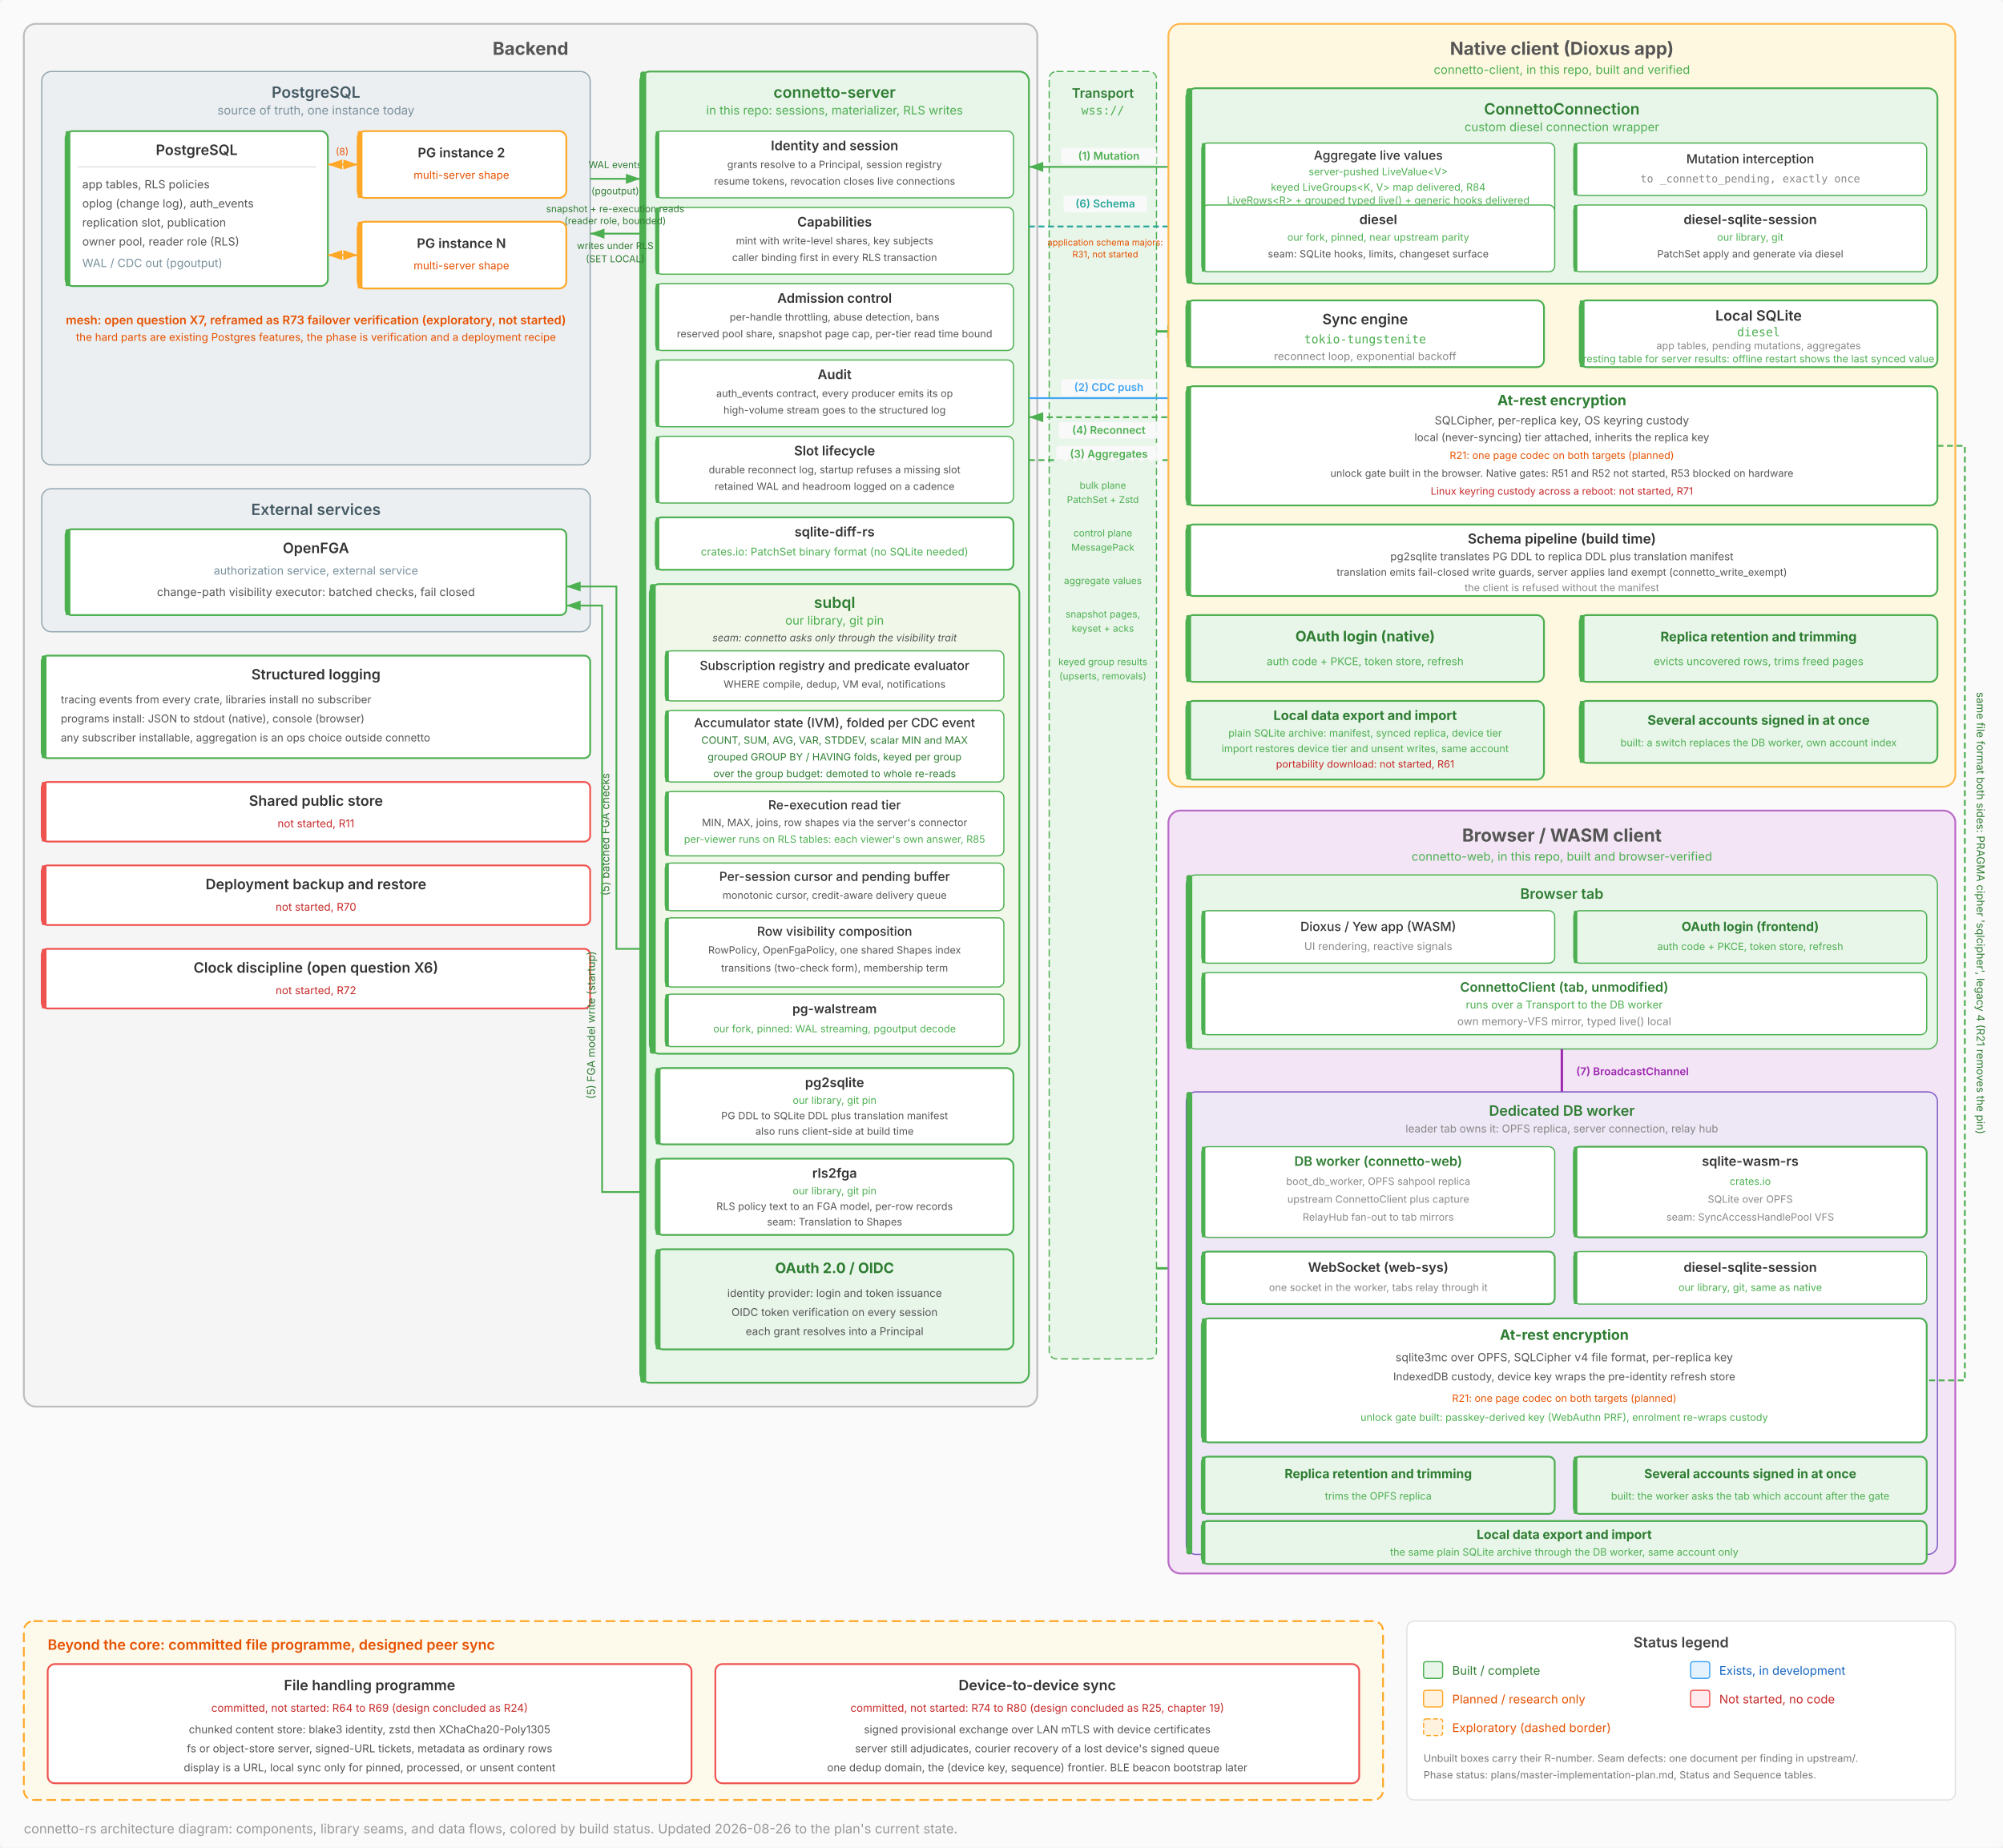
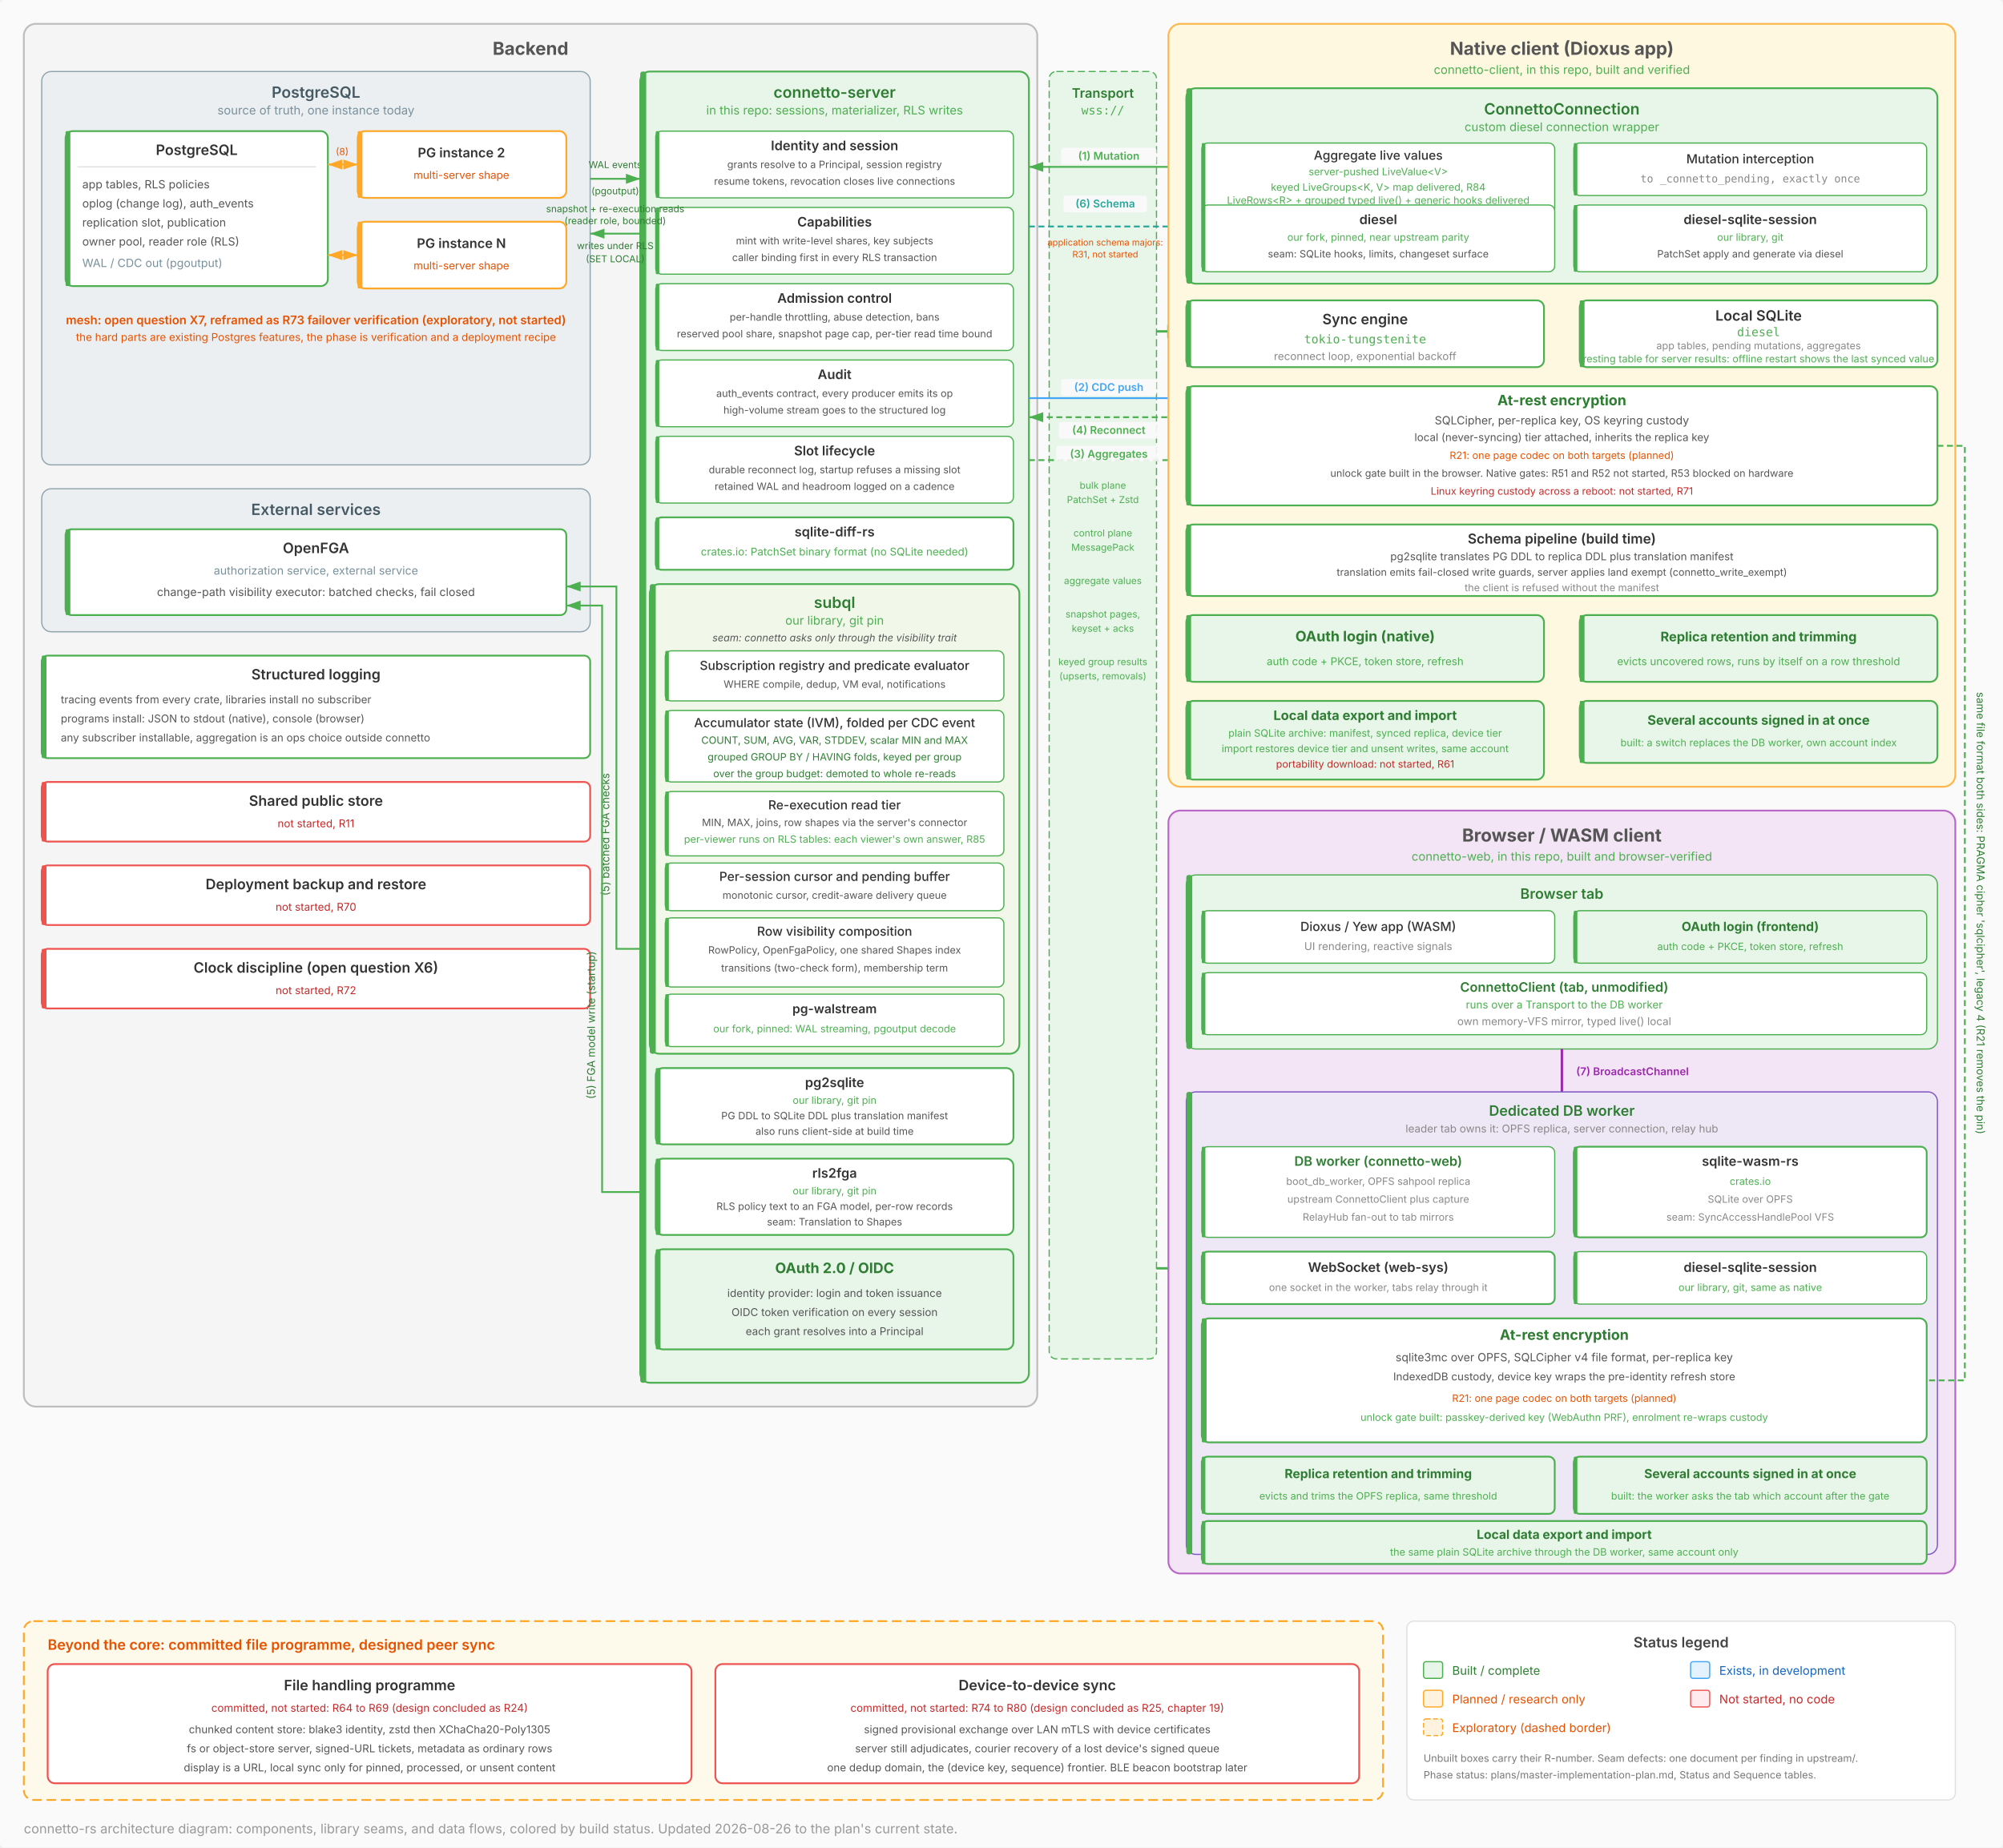
<svg xmlns="http://www.w3.org/2000/svg" viewBox="0 0 1680 1550" width="1680" height="1550" font-family="system-ui, -apple-system, 'Segoe UI', sans-serif" role="img" aria-labelledby="diagram-title diagram-desc" focusable="false">
  <defs>
    <marker id="arrow-green" viewBox="0 0 10 7" refX="10" refY="3.5" markerWidth="8" markerHeight="6" orient="auto-start-reverse">
      <polygon points="0 0, 10 3.5, 0 7" fill="#4CAF50" />
    </marker>
    <marker id="arrow-blue" viewBox="0 0 10 7" refX="10" refY="3.5" markerWidth="8" markerHeight="6" orient="auto-start-reverse">
      <polygon points="0 0, 10 3.5, 0 7" fill="#42A5F5" />
    </marker>
    <marker id="arrow-teal" viewBox="0 0 10 7" refX="10" refY="3.5" markerWidth="8" markerHeight="6" orient="auto-start-reverse">
      <polygon points="0 0, 10 3.5, 0 7" fill="#26A69A" />
    </marker>
    <marker id="arrow-orange" viewBox="0 0 10 7" refX="10" refY="3.5" markerWidth="8" markerHeight="6" orient="auto-start-reverse">
      <polygon points="0 0, 10 3.5, 0 7" fill="#FFA726" />
    </marker>
  </defs>
  <rect width="1680" height="1550" fill="#FAFAFA" rx="4" />
  <g id="backend-zone">
    <rect x="20" y="20" width="850" height="1160" rx="10" fill="#F5F5F5" stroke="#BDBDBD" stroke-width="1.5" />
    <text x="445" y="46" text-anchor="middle" font-size="15" font-weight="700" fill="#555">Backend</text>
    <rect x="35" y="60" width="460" height="330" rx="8" fill="#ECEFF1" stroke="#90A4AE" stroke-width="1" />
    <text x="265" y="82" text-anchor="middle" font-size="13" font-weight="600" fill="#455A64">PostgreSQL</text>
    <text x="265" y="96" text-anchor="middle" font-size="10" fill="#78909C">source of truth, one instance today</text>
    <g transform="translate(55, 110)">
      <rect width="220" height="130" rx="6" fill="#fff" stroke="#4CAF50" stroke-width="1.5" />
      <rect width="4" height="130" rx="1" fill="#4CAF50" />
      <text x="110" y="20" text-anchor="middle" font-size="12" font-weight="600" fill="#333">PostgreSQL</text>
      <line x1="10" y1="30" x2="210" y2="30" stroke="#E0E0E0" />
      <text x="14" y="48" font-size="9.5" fill="#555">app tables, RLS policies</text>
      <text x="14" y="64" font-size="9.5" fill="#555">oplog (change log), auth_events</text>
      <text x="14" y="80" font-size="9.5" fill="#555">replication slot, publication</text>
      <text x="14" y="96" font-size="9.5" fill="#555">owner pool, reader role (RLS)</text>
      <text x="14" y="114" font-size="9.5" fill="#78909C">WAL / CDC out (pgoutput)</text>
    </g>
    <g transform="translate(300, 110)">
      <rect width="175" height="56" rx="6" fill="#fff" stroke="#FFA726" stroke-width="1.5" />
      <rect width="4" height="56" rx="1" fill="#FFA726" />
      <text x="87" y="22" text-anchor="middle" font-size="11" font-weight="600" fill="#333">PG instance 2</text>
      <text x="87" y="40" text-anchor="middle" font-size="9" fill="#E65100">multi-server shape</text>
    </g>
    <g transform="translate(300, 186)">
      <rect width="175" height="56" rx="6" fill="#fff" stroke="#FFA726" stroke-width="1.5" />
      <rect width="4" height="56" rx="1" fill="#FFA726" />
      <text x="87" y="22" text-anchor="middle" font-size="11" font-weight="600" fill="#333">PG instance N</text>
      <text x="87" y="40" text-anchor="middle" font-size="9" fill="#E65100">multi-server shape</text>
    </g>
    <line x1="275" y1="138" x2="300" y2="138" stroke="#FFA726" stroke-width="1.5" marker-start="url(#arrow-orange)" marker-end="url(#arrow-orange)" />
    <line x1="275" y1="214" x2="300" y2="214" stroke="#FFA726" stroke-width="1.5" marker-start="url(#arrow-orange)" marker-end="url(#arrow-orange)" />
    <text x="287" y="130" text-anchor="middle" font-size="8" fill="#E65100">(8)</text>
    <text x="265" y="272" text-anchor="middle" font-size="10" font-weight="600" fill="#E65100">mesh: open question X7, reframed as R73 failover verification (exploratory, not started)</text>
    <text x="265" y="286" text-anchor="middle" font-size="9" fill="#E65100">the hard parts are existing Postgres features, the phase is verification and a deployment recipe</text>
    <line x1="495" y1="150" x2="537" y2="150" stroke="#4CAF50" stroke-width="1.5" marker-end="url(#arrow-green)" />
    <text x="516" y="141" text-anchor="middle" font-size="8" fill="#2E7D32">WAL events</text>
    <text x="516" y="163" text-anchor="middle" font-size="8" fill="#2E7D32">(pgoutput)</text>
    <line x1="537" y1="196" x2="495" y2="196" stroke="#4CAF50" stroke-width="1.5" marker-end="url(#arrow-green)" />
    <rect x="35" y="410" width="460" height="120" rx="8" fill="#ECEFF1" stroke="#90A4AE" stroke-width="1" />
    <text x="265" y="432" text-anchor="middle" font-size="13" font-weight="600" fill="#455A64">External services</text>
    <g transform="translate(55, 444)">
      <rect width="420" height="72" rx="5" fill="#fff" stroke="#4CAF50" stroke-width="1.5" />
      <rect width="4" height="72" rx="1" fill="#4CAF50" />
      <text x="210" y="20" text-anchor="middle" font-size="12" font-weight="600" fill="#333">OpenFGA</text>
      <text x="210" y="38" text-anchor="middle" font-size="9.5" fill="#78909C">authorization service, external service</text>
      <text x="210" y="56" text-anchor="middle" font-size="9.5" fill="#555">change-path visibility executor: batched checks, fail closed</text>
    </g>
    <g transform="translate(35, 550)">
      <rect width="460" height="86" rx="5" fill="#fff" stroke="#4CAF50" stroke-width="1.5" />
      <rect width="4" height="86" rx="1" fill="#4CAF50" />
      <text x="230" y="20" text-anchor="middle" font-size="12" font-weight="600" fill="#333">Structured logging</text>
      <text x="16" y="40" font-size="9" fill="#555">tracing events from every crate, libraries install no subscriber</text>
      <text x="16" y="56" font-size="9" fill="#555">programs install: JSON to stdout (native), console (browser)</text>
      <text x="16" y="72" font-size="9" fill="#555">any subscriber installable, aggregation is an ops choice outside connetto</text>
    </g>
    <g transform="translate(35, 656)">
      <rect width="460" height="50" rx="5" fill="#fff" stroke="#EF5350" stroke-width="1.5" />
      <rect width="4" height="50" rx="1" fill="#EF5350" />
      <text x="230" y="20" text-anchor="middle" font-size="12" font-weight="600" fill="#333">Shared public store</text>
      <text x="230" y="38" text-anchor="middle" font-size="9" fill="#C62828">not started, R11</text>
    </g>
    <g transform="translate(35, 726)">
      <rect width="460" height="50" rx="5" fill="#fff" stroke="#EF5350" stroke-width="1.5" />
      <rect width="4" height="50" rx="1" fill="#EF5350" />
      <text x="230" y="20" text-anchor="middle" font-size="12" font-weight="600" fill="#333">Deployment backup and restore</text>
      <text x="230" y="38" text-anchor="middle" font-size="9" fill="#C62828">not started, R70</text>
    </g>
    <g transform="translate(35, 796)">
      <rect width="460" height="50" rx="5" fill="#fff" stroke="#EF5350" stroke-width="1.5" />
      <rect width="4" height="50" rx="1" fill="#EF5350" />
      <text x="230" y="20" text-anchor="middle" font-size="12" font-weight="600" fill="#333">Clock discipline (open question X6)</text>
      <text x="230" y="38" text-anchor="middle" font-size="9" fill="#C62828">not started, R72</text>
    </g>
    <path d="M 545 796 L 517 796 L 517 492 L 475 492" fill="none" stroke="#4CAF50" stroke-width="1.5" marker-end="url(#arrow-green)" />
    <text x="511" y="700" text-anchor="middle" font-size="9" fill="#2E7D32" transform="rotate(-90 511 700)">(5) batched FGA checks</text>
    <path d="M 550 1000 L 505 1000 L 505 508 L 475 508" fill="none" stroke="#4CAF50" stroke-width="1.5" marker-end="url(#arrow-green)" />
    <text x="499" y="860" text-anchor="middle" font-size="9" fill="#2E7D32" transform="rotate(-90 499 860)">(5) FGA model write (startup)</text>
    <rect x="537" y="60" width="326" height="1100" rx="8" fill="#E8F5E9" stroke="#4CAF50" stroke-width="1.5" />
    <rect x="537" y="60" width="5" height="1100" rx="2" fill="#4CAF50" />
    <text x="700" y="82" text-anchor="middle" font-size="13" font-weight="600" fill="#2E7D32">connetto-server</text>
    <text x="700" y="96" text-anchor="middle" font-size="10" fill="#4CAF50">in this repo: sessions, materializer, RLS writes</text>
    <g transform="translate(550, 110)">
      <rect width="300" height="56" rx="5" fill="#fff" stroke="#4CAF50" stroke-width="1" />
      <rect width="3" height="56" rx="1" fill="#4CAF50" />
      <text x="150" y="16" text-anchor="middle" font-size="11" font-weight="600" fill="#333">Identity and session</text>
      <text x="150" y="31" text-anchor="middle" font-size="8.5" fill="#555">grants resolve to a Principal, session registry</text>
      <text x="150" y="45" text-anchor="middle" font-size="8.5" fill="#555">resume tokens, revocation closes live connections</text>
    </g>
    <g transform="translate(550, 174)">
      <rect width="300" height="56" rx="5" fill="#fff" stroke="#4CAF50" stroke-width="1" />
      <rect width="3" height="56" rx="1" fill="#4CAF50" />
      <text x="150" y="16" text-anchor="middle" font-size="11" font-weight="600" fill="#333">Capabilities</text>
      <text x="150" y="31" text-anchor="middle" font-size="8.5" fill="#555">mint with write-level shares, key subjects</text>
      <text x="150" y="45" text-anchor="middle" font-size="8.5" fill="#555">caller binding first in every RLS transaction</text>
    </g>
    <g transform="translate(550, 238)">
      <rect width="300" height="56" rx="5" fill="#fff" stroke="#4CAF50" stroke-width="1" />
      <rect width="3" height="56" rx="1" fill="#4CAF50" />
      <text x="150" y="16" text-anchor="middle" font-size="11" font-weight="600" fill="#333">Admission control</text>
      <text x="150" y="31" text-anchor="middle" font-size="8.5" fill="#555">per-handle throttling, abuse detection, bans</text>
      <text x="150" y="45" text-anchor="middle" font-size="8.5" fill="#555">reserved pool share, snapshot page cap, per-tier read time bound</text>
    </g>
    <g transform="translate(550, 302)">
      <rect width="300" height="56" rx="5" fill="#fff" stroke="#4CAF50" stroke-width="1" />
      <rect width="3" height="56" rx="1" fill="#4CAF50" />
      <text x="150" y="16" text-anchor="middle" font-size="11" font-weight="600" fill="#333">Audit</text>
      <text x="150" y="31" text-anchor="middle" font-size="8.5" fill="#555">auth_events contract, every producer emits its op</text>
      <text x="150" y="45" text-anchor="middle" font-size="8.5" fill="#555">high-volume stream goes to the structured log</text>
    </g>
    <g transform="translate(550, 366)">
      <rect width="300" height="56" rx="5" fill="#fff" stroke="#4CAF50" stroke-width="1" />
      <rect width="3" height="56" rx="1" fill="#4CAF50" />
      <text x="150" y="16" text-anchor="middle" font-size="11" font-weight="600" fill="#333">Slot lifecycle</text>
      <text x="150" y="31" text-anchor="middle" font-size="8.5" fill="#555">durable reconnect log, startup refuses a missing slot</text>
      <text x="150" y="45" text-anchor="middle" font-size="8.5" fill="#555">retained WAL and headroom logged on a cadence</text>
    </g>
    <g transform="translate(550, 434)">
      <rect width="300" height="44" rx="5" fill="#fff" stroke="#4CAF50" stroke-width="1.5" />
      <rect width="3" height="44" rx="1" fill="#4CAF50" />
      <text x="150" y="16" text-anchor="middle" font-size="11" font-weight="600" fill="#333">sqlite-diff-rs</text>
      <text x="150" y="32" text-anchor="middle" font-size="9" fill="#4CAF50">crates.io: PatchSet binary format (no SQLite needed)</text>
    </g>
    <rect x="545" y="490" width="310" height="394" rx="8" fill="#F1F8E9" stroke="#4CAF50" stroke-width="1.5" />
    <rect x="545" y="490" width="5" height="394" rx="2" fill="#4CAF50" />
    <text x="700" y="510" text-anchor="middle" font-size="13" font-weight="600" fill="#2E7D32">subql</text>
    <text x="700" y="524" text-anchor="middle" font-size="10" fill="#4CAF50">our library, git pin</text>
    <text x="700" y="538" text-anchor="middle" font-size="8.5" font-style="italic" fill="#555">seam: connetto asks only through the visibility trait</text>
    <g transform="translate(558, 546)">
      <rect width="284" height="42" rx="5" fill="#fff" stroke="#4CAF50" stroke-width="1" />
      <rect width="3" height="42" rx="1" fill="#4CAF50" />
      <text x="142" y="16" text-anchor="middle" font-size="10.5" font-weight="500" fill="#333">Subscription registry and predicate evaluator</text>
      <text x="142" y="31" text-anchor="middle" font-size="8.5" fill="#555">WHERE compile, dedup, VM eval, notifications</text>
    </g>
    <g transform="translate(558, 596)">
      <rect width="284" height="60" rx="5" fill="#fff" stroke="#4CAF50" stroke-width="1" />
      <rect width="3" height="60" rx="1" fill="#4CAF50" />
      <text x="142" y="14" text-anchor="middle" font-size="10.5" font-weight="500" fill="#333">Accumulator state (IVM), folded per CDC event</text>
      <text x="142" y="28" text-anchor="middle" font-size="8.5" fill="#2E7D32">COUNT, SUM, AVG, VAR, STDDEV, scalar MIN and MAX</text>
      <text x="142" y="42" text-anchor="middle" font-size="8.5" fill="#2E7D32">grouped GROUP BY / HAVING folds, keyed per group</text>
      <text x="142" y="56" text-anchor="middle" font-size="8.5" fill="#2E7D32">over the group budget: demoted to whole re-reads</text>
    </g>
    <g transform="translate(558, 664)">
      <rect width="284" height="54" rx="5" fill="#fff" stroke="#4CAF50" stroke-width="1" />
      <rect width="3" height="54" rx="1" fill="#4CAF50" />
      <text x="142" y="15" text-anchor="middle" font-size="10.5" font-weight="500" fill="#333">Re-execution read tier</text>
      <text x="142" y="29" text-anchor="middle" font-size="8.5" fill="#555">MIN, MAX, joins, row shapes via the server's connector</text>
      <text x="142" y="43" text-anchor="middle" font-size="8.5" fill="#4CAF50">per-viewer runs on RLS tables: each viewer's own answer, R85</text>
    </g>
    <g transform="translate(558, 724)">
      <rect width="284" height="40" rx="5" fill="#fff" stroke="#4CAF50" stroke-width="1" />
      <rect width="3" height="40" rx="1" fill="#4CAF50" />
      <text x="142" y="15" text-anchor="middle" font-size="10.5" font-weight="500" fill="#333">Per-session cursor and pending buffer</text>
      <text x="142" y="30" text-anchor="middle" font-size="8.5" fill="#555">monotonic cursor, credit-aware delivery queue</text>
    </g>
    <g transform="translate(558, 770)">
      <rect width="284" height="58" rx="5" fill="#fff" stroke="#4CAF50" stroke-width="1" />
      <rect width="3" height="58" rx="1" fill="#4CAF50" />
      <text x="142" y="15" text-anchor="middle" font-size="10.5" font-weight="500" fill="#333">Row visibility composition</text>
      <text x="142" y="30" text-anchor="middle" font-size="8.5" fill="#555">RowPolicy, OpenFgaPolicy, one shared Shapes index</text>
      <text x="142" y="45" text-anchor="middle" font-size="8.5" fill="#555">transitions (two-check form), membership term</text>
    </g>
    <g transform="translate(558, 834)">
      <rect width="284" height="44" rx="5" fill="#fff" stroke="#4CAF50" stroke-width="1" />
      <rect width="3" height="44" rx="1" fill="#4CAF50" />
      <text x="142" y="16" text-anchor="middle" font-size="10.5" font-weight="600" fill="#333">pg-walstream</text>
      <text x="142" y="32" text-anchor="middle" font-size="8.5" fill="#4CAF50">our fork, pinned: WAL streaming, pgoutput decode</text>
    </g>
    <g transform="translate(550, 896)">
      <rect width="300" height="64" rx="6" fill="#fff" stroke="#4CAF50" stroke-width="1.5" />
      <rect width="4" height="64" rx="1" fill="#4CAF50" />
      <text x="150" y="16" text-anchor="middle" font-size="11" font-weight="600" fill="#333">pg2sqlite</text>
      <text x="150" y="30" text-anchor="middle" font-size="8.5" fill="#4CAF50">our library, git pin</text>
      <text x="150" y="43" text-anchor="middle" font-size="8.5" fill="#555">PG DDL to SQLite DDL plus translation manifest</text>
      <text x="150" y="56" text-anchor="middle" font-size="8.5" fill="#555">also runs client-side at build time</text>
    </g>
    <g transform="translate(550, 972)">
      <rect width="300" height="64" rx="6" fill="#fff" stroke="#4CAF50" stroke-width="1.5" />
      <rect width="4" height="64" rx="1" fill="#4CAF50" />
      <text x="150" y="16" text-anchor="middle" font-size="11" font-weight="600" fill="#333">rls2fga</text>
      <text x="150" y="30" text-anchor="middle" font-size="8.5" fill="#4CAF50">our library, git pin</text>
      <text x="150" y="43" text-anchor="middle" font-size="8.5" fill="#555">RLS policy text to an FGA model, per-row records</text>
      <text x="150" y="56" text-anchor="middle" font-size="8.5" fill="#555">seam: Translation to Shapes</text>
    </g>
    <g transform="translate(550, 1048)">
      <rect width="300" height="84" rx="6" fill="#E8F5E9" stroke="#4CAF50" stroke-width="1.5" />
      <rect width="4" height="84" rx="1" fill="#4CAF50" />
      <text x="150" y="20" text-anchor="middle" font-size="12" font-weight="700" fill="#2E7D32">OAuth 2.0 / OIDC</text>
      <text x="150" y="40" text-anchor="middle" font-size="9" fill="#555">identity provider: login and token issuance</text>
      <text x="150" y="56" text-anchor="middle" font-size="9" fill="#555">OIDC token verification on every session</text>
      <text x="150" y="72" text-anchor="middle" font-size="9" fill="#555">each grant resolves into a Principal</text>
    </g>
    <text x="516" y="178" text-anchor="middle" font-size="8" fill="#2E7D32">snapshot + re-execution reads</text>
    <text x="516" y="188" text-anchor="middle" font-size="8" fill="#2E7D32">(reader role, bounded)</text>
    <text x="516" y="209" text-anchor="middle" font-size="8" fill="#2E7D32">writes under RLS</text>
    <text x="516" y="220" text-anchor="middle" font-size="8" fill="#2E7D32">(SET LOCAL)</text>
  </g>
  <g id="transport-layer">
    <rect x="880" y="60" width="90" height="1080" rx="6" fill="#E8F5E9" stroke="#4CAF50" stroke-width="1" stroke-dasharray="6 3" />
    <text x="925" y="82" text-anchor="middle" font-size="11" font-weight="600" fill="#2E7D32">Transport</text>
    <text x="925" y="96" text-anchor="middle" font-size="10" font-family="monospace" fill="#4CAF50">wss://</text>
    <text x="925" y="410" text-anchor="middle" font-size="8" fill="#4CAF50">bulk plane</text>
    <text x="925" y="422" text-anchor="middle" font-size="8" fill="#4CAF50">PatchSet + Zstd</text>
    <text x="925" y="450" text-anchor="middle" font-size="8" fill="#4CAF50">control plane</text>
    <text x="925" y="462" text-anchor="middle" font-size="8" fill="#4CAF50">MessagePack</text>
    <text x="925" y="490" text-anchor="middle" font-size="8" fill="#4CAF50">aggregate values</text>
    <text x="925" y="518" text-anchor="middle" font-size="8" fill="#4CAF50">snapshot pages,</text>
    <text x="925" y="530" text-anchor="middle" font-size="8" fill="#4CAF50">keyset + acks</text>
    <text x="925" y="558" text-anchor="middle" font-size="8" fill="#4CAF50">keyed group results</text>
    <text x="925" y="570" text-anchor="middle" font-size="8" fill="#4CAF50">(upserts, removals)</text>
  </g>
  <g id="data-flow-arrows" font-size="9">
    <path d="M 995 140 L 863 140" fill="none" stroke="#4CAF50" stroke-width="1.5" marker-end="url(#arrow-green)" />
    <rect x="890" y="124" width="80" height="14" rx="2" fill="#FAFAFA" opacity="0.9" />
    <text x="930" y="134" text-anchor="middle" fill="#4CAF50" font-weight="600">(1) Mutation</text>
    <path d="M 863 190 L 995 190" fill="none" stroke="#26A69A" stroke-width="1.5" stroke-dasharray="5 3" marker-end="url(#arrow-teal)" />
    <rect x="892" y="164" width="70" height="14" rx="2" fill="#FAFAFA" opacity="0.9" />
    <text x="927" y="174" text-anchor="middle" fill="#26A69A" font-weight="600">(6) Schema</text>
    <text x="927" y="206" text-anchor="middle" font-size="7.5" fill="#E65100">application schema majors:</text>
    <text x="927" y="216" text-anchor="middle" font-size="7.5" fill="#E65100">R31, not started</text>
    <line x1="970" y1="278" x2="995" y2="278" stroke="#4CAF50" stroke-width="2" marker-end="url(#arrow-green)" />
    <path d="M 863 334 L 995 334" fill="none" stroke="#42A5F5" stroke-width="1.5" marker-end="url(#arrow-blue)" />
    <rect x="890" y="318" width="80" height="14" rx="2" fill="#FAFAFA" opacity="0.9" />
    <text x="930" y="328" text-anchor="middle" fill="#42A5F5" font-weight="600">(2) CDC push</text>
    <path d="M 995 350 L 863 350" fill="none" stroke="#4CAF50" stroke-width="1.5" stroke-dasharray="5 3" marker-end="url(#arrow-green)" />
    <rect x="888" y="354" width="84" height="14" rx="2" fill="#FAFAFA" opacity="0.9" />
    <text x="930" y="364" text-anchor="middle" fill="#4CAF50" font-weight="600">(4) Reconnect</text>
    <path d="M 863 386 L 995 386" fill="none" stroke="#4CAF50" stroke-width="1.5" stroke-dasharray="5 3" marker-end="url(#arrow-green)" />
    <rect x="886" y="374" width="88" height="13" rx="2" fill="#FAFAFA" opacity="0.9" />
    <text x="930" y="384" text-anchor="middle" fill="#4CAF50" font-weight="600">(3) Aggregates</text>
    <line x1="970" y1="1064" x2="1008" y2="1064" stroke="#4CAF50" stroke-width="2" marker-end="url(#arrow-green)" />
  </g>
  <g id="native-client-zone">
    <rect x="980" y="20" width="660" height="640" rx="10" fill="#FFF8E1" stroke="#FFB74D" stroke-width="1.5" />
    <text x="1310" y="46" text-anchor="middle" font-size="15" font-weight="700" fill="#555">Native client (Dioxus app)</text>
    <text x="1310" y="62" text-anchor="middle" font-size="10" fill="#4CAF50">connetto-client, in this repo, built and verified</text>
    <rect x="995" y="74" width="630" height="164" rx="8" fill="#E8F5E9" stroke="#4CAF50" stroke-width="1.5" />
    <rect x="995" y="74" width="5" height="164" rx="2" fill="#4CAF50" />
    <text x="1310" y="96" text-anchor="middle" font-size="13" font-weight="600" fill="#2E7D32">ConnettoConnection</text>
    <text x="1310" y="110" text-anchor="middle" font-size="10" fill="#4CAF50">custom diesel connection wrapper</text>
    <g transform="translate(1008, 120)">
      <rect width="296" height="60" rx="5" fill="#fff" stroke="#4CAF50" stroke-width="1" />
      <rect width="3" height="60" rx="1" fill="#4CAF50" />
      <text x="148" y="14" text-anchor="middle" font-size="10.5" font-weight="500" fill="#333">Aggregate live values</text>
      <text x="148" y="27" text-anchor="middle" font-size="8.5" fill="#4CAF50">server-pushed LiveValue&lt;V&gt;</text>
      <text x="148" y="40" text-anchor="middle" font-size="8.5" fill="#4CAF50">keyed LiveGroups&lt;K, V&gt; map delivered, R84</text>
      <text x="148" y="51" text-anchor="middle" font-size="8.5" fill="#4CAF50">LiveRows&lt;R&gt; + grouped typed live() + generic hooks delivered</text>
    </g>
    <g transform="translate(1320, 120)">
      <rect width="296" height="44" rx="5" fill="#fff" stroke="#4CAF50" stroke-width="1" />
      <rect width="3" height="44" rx="1" fill="#4CAF50" />
      <text x="148" y="17" text-anchor="middle" font-size="10.5" font-weight="500" fill="#333">Mutation interception</text>
      <text x="148" y="33" text-anchor="middle" font-size="9" font-family="monospace" fill="#888">to _connetto_pending, exactly once</text>
    </g>
    <g transform="translate(1008, 172)">
      <rect width="296" height="56" rx="5" fill="#fff" stroke="#4CAF50" stroke-width="1" />
      <rect width="3" height="56" rx="1" fill="#4CAF50" />
      <text x="148" y="16" text-anchor="middle" font-size="11" font-weight="600" fill="#333">diesel</text>
      <text x="148" y="30" text-anchor="middle" font-size="8.5" fill="#4CAF50">our fork, pinned, near upstream parity</text>
      <text x="148" y="44" text-anchor="middle" font-size="8.5" fill="#555">seam: SQLite hooks, limits, changeset surface</text>
    </g>
    <g transform="translate(1320, 172)">
      <rect width="296" height="56" rx="5" fill="#fff" stroke="#4CAF50" stroke-width="1" />
      <rect width="3" height="56" rx="1" fill="#4CAF50" />
      <text x="148" y="16" text-anchor="middle" font-size="11" font-weight="600" fill="#333">diesel-sqlite-session</text>
      <text x="148" y="30" text-anchor="middle" font-size="8.5" fill="#4CAF50">our library, git</text>
      <text x="148" y="44" text-anchor="middle" font-size="8.5" fill="#555">PatchSet apply and generate via diesel</text>
    </g>
    <g transform="translate(995, 252)">
      <rect width="300" height="56" rx="6" fill="#fff" stroke="#4CAF50" stroke-width="1.5" />
      <rect width="4" height="56" rx="1" fill="#4CAF50" />
      <text x="150" y="20" text-anchor="middle" font-size="12" font-weight="600" fill="#333">Sync engine</text>
      <text x="150" y="36" text-anchor="middle" font-size="10" font-family="monospace" fill="#4CAF50">tokio-tungstenite</text>
      <text x="150" y="50" text-anchor="middle" font-size="9" fill="#888">reconnect loop, exponential backoff</text>
    </g>
    <g transform="translate(1325, 252)">
      <rect width="300" height="56" rx="6" fill="#fff" stroke="#4CAF50" stroke-width="1.5" />
      <rect width="4" height="56" rx="1" fill="#4CAF50" />
      <text x="150" y="17" text-anchor="middle" font-size="12" font-weight="600" fill="#333">Local SQLite</text>
      <text x="150" y="30" text-anchor="middle" font-size="10" font-family="monospace" fill="#4CAF50">diesel</text>
      <text x="150" y="41" text-anchor="middle" font-size="8.5" fill="#888">app tables, pending mutations, aggregates</text>
      <text x="150" y="52" text-anchor="middle" font-size="8.5" fill="#4CAF50">resting table for server results: offline restart shows the last synced value</text>
    </g>
    <g transform="translate(995, 324)">
      <rect width="630" height="100" rx="6" fill="#fff" stroke="#4CAF50" stroke-width="1.5" />
      <rect width="4" height="100" rx="1" fill="#4CAF50" />
      <text x="315" y="16" text-anchor="middle" font-size="12" font-weight="700" fill="#2E7D32">At-rest encryption</text>
      <text x="315" y="32" text-anchor="middle" font-size="9.5" fill="#555">SQLCipher, per-replica key, OS keyring custody</text>
      <text x="315" y="46" text-anchor="middle" font-size="9" fill="#555">local (never-syncing) tier attached, inherits the replica key</text>
      <text x="315" y="61" text-anchor="middle" font-size="8.5" fill="#E65100">R21: one page codec on both targets (planned)</text>
      <text x="315" y="76" text-anchor="middle" font-size="8.5" fill="#555">unlock gate built in the browser. Native gates: R51 and R52 not started, R53 blocked on hardware</text>
      <text x="315" y="91" text-anchor="middle" font-size="8.5" fill="#C62828">Linux keyring custody across a reboot: not started, R71</text>
    </g>
    <g transform="translate(995, 440)">
      <rect width="630" height="60" rx="6" fill="#fff" stroke="#4CAF50" stroke-width="1.5" />
      <rect width="4" height="60" rx="1" fill="#4CAF50" />
      <text x="315" y="16" text-anchor="middle" font-size="11.5" font-weight="600" fill="#333">Schema pipeline (build time)</text>
      <text x="315" y="30" text-anchor="middle" font-size="9" fill="#555">pg2sqlite translates PG DDL to replica DDL plus translation manifest</text>
      <text x="315" y="43" text-anchor="middle" font-size="8.5" fill="#555">translation emits fail-closed write guards, server applies land exempt (connetto_write_exempt)</text>
      <text x="315" y="56" text-anchor="middle" font-size="8.5" fill="#888">the client is refused without the manifest</text>
    </g>
    <g transform="translate(995, 516)">
      <rect width="300" height="56" rx="6" fill="#E8F5E9" stroke="#4CAF50" stroke-width="1.5" />
      <rect width="4" height="56" rx="1" fill="#4CAF50" />
      <text x="150" y="22" text-anchor="middle" font-size="12" font-weight="700" fill="#2E7D32">OAuth login (native)</text>
      <text x="150" y="42" text-anchor="middle" font-size="9" fill="#4CAF50">auth code + PKCE, token store, refresh</text>
    </g>
    <g transform="translate(1325, 516)">
      <rect width="300" height="56" rx="6" fill="#E8F5E9" stroke="#4CAF50" stroke-width="1.5" />
      <rect width="4" height="56" rx="1" fill="#4CAF50" />
      <text x="150" y="22" text-anchor="middle" font-size="11" font-weight="700" fill="#2E7D32">Replica retention and trimming</text>
-       <text x="150" y="42" text-anchor="middle" font-size="9" fill="#4CAF50">evicts uncovered rows, trims freed pages</text>
+       <text x="150" y="42" text-anchor="middle" font-size="9" fill="#4CAF50">evicts uncovered rows, runs by itself on a row threshold</text>
    </g>
    <g transform="translate(995, 588)">
      <rect width="300" height="66" rx="6" fill="#E8F5E9" stroke="#4CAF50" stroke-width="1.5" />
      <rect width="4" height="66" rx="1" fill="#4CAF50" />
      <text x="150" y="16" text-anchor="middle" font-size="11" font-weight="700" fill="#2E7D32">Local data export and import</text>
      <text x="150" y="30" text-anchor="middle" font-size="8.5" fill="#4CAF50">plain SQLite archive: manifest, synced replica, device tier</text>
      <text x="150" y="43" text-anchor="middle" font-size="8.5" fill="#4CAF50">import restores device tier and unsent writes, same account</text>
      <text x="150" y="56" text-anchor="middle" font-size="8.5" fill="#C62828">portability download: not started, R61</text>
    </g>
    <g transform="translate(1325, 588)">
      <rect width="300" height="52" rx="6" fill="#E8F5E9" stroke="#4CAF50" stroke-width="1.5" />
      <rect width="4" height="52" rx="1" fill="#4CAF50" />
      <text x="150" y="20" text-anchor="middle" font-size="11" font-weight="700" fill="#2E7D32">Several accounts signed in at once</text>
      <text x="150" y="38" text-anchor="middle" font-size="8.5" fill="#4CAF50">built: a switch replaces the DB worker, own account index</text>
    </g>
  </g>
  <g id="wasm-client-zone">
    <rect x="980" y="680" width="660" height="640" rx="10" fill="#F3E5F5" stroke="#BA68C8" stroke-width="1.5" />
    <text x="1310" y="706" text-anchor="middle" font-size="15" font-weight="700" fill="#555">Browser / WASM client</text>
    <text x="1310" y="722" text-anchor="middle" font-size="10" fill="#4CAF50">connetto-web, in this repo, built and browser-verified</text>
    <rect x="995" y="734" width="630" height="146" rx="8" fill="#E8F5E9" stroke="#4CAF50" stroke-width="1" />
    <rect x="995" y="734" width="5" height="146" rx="2" fill="#4CAF50" />
    <text x="1310" y="754" text-anchor="middle" font-size="12" font-weight="600" fill="#2E7D32">Browser tab</text>
    <g transform="translate(1008, 764)">
      <rect width="296" height="44" rx="5" fill="#fff" stroke="#4CAF50" stroke-width="1" />
      <rect width="3" height="44" rx="1" fill="#4CAF50" />
      <text x="148" y="17" text-anchor="middle" font-size="10.5" font-weight="500" fill="#333">Dioxus / Yew app (WASM)</text>
      <text x="148" y="33" text-anchor="middle" font-size="9" fill="#888">UI rendering, reactive signals</text>
    </g>
    <g transform="translate(1320, 764)">
      <rect width="296" height="44" rx="5" fill="#E8F5E9" stroke="#4CAF50" stroke-width="1" />
      <rect width="3" height="44" rx="1" fill="#4CAF50" />
      <text x="148" y="17" text-anchor="middle" font-size="10.5" font-weight="700" fill="#2E7D32">OAuth login (frontend)</text>
      <text x="148" y="33" text-anchor="middle" font-size="8.5" fill="#4CAF50">auth code + PKCE, token store, refresh</text>
    </g>
    <g transform="translate(1008, 816)">
      <rect width="608" height="52" rx="5" fill="#fff" stroke="#4CAF50" stroke-width="1" />
      <rect width="3" height="52" rx="1" fill="#4CAF50" />
      <text x="304" y="16" text-anchor="middle" font-size="11" font-weight="600" fill="#2E7D32">ConnettoClient (tab, unmodified)</text>
      <text x="304" y="30" text-anchor="middle" font-size="9" fill="#4CAF50">runs over a Transport to the DB worker</text>
      <text x="304" y="44" text-anchor="middle" font-size="9" fill="#888">own memory-VFS mirror, typed live() local</text>
    </g>
    <line x1="1310" y1="880" x2="1310" y2="916" stroke="#9C27B0" stroke-width="2" />
    <text x="1322" y="902" font-size="9" font-weight="600" fill="#9C27B0">(7) BroadcastChannel</text>
    <rect x="995" y="916" width="630" height="388" rx="8" fill="#EDE7F6" stroke="#7E57C2" stroke-width="1" />
    <rect x="995" y="916" width="5" height="388" rx="2" fill="#4CAF50" />
    <text x="1310" y="936" text-anchor="middle" font-size="12" font-weight="600" fill="#2E7D32">Dedicated DB worker</text>
    <text x="1310" y="950" text-anchor="middle" font-size="9" fill="#888">leader tab owns it: OPFS replica, server connection, relay hub</text>
    <g transform="translate(1008, 962)">
      <rect width="296" height="76" rx="5" fill="#fff" stroke="#4CAF50" stroke-width="1" />
      <rect width="3" height="76" rx="1" fill="#4CAF50" />
      <text x="148" y="16" text-anchor="middle" font-size="11" font-weight="600" fill="#2E7D32">DB worker (connetto-web)</text>
      <text x="148" y="32" text-anchor="middle" font-size="8.5" fill="#888">boot_db_worker, OPFS sahpool replica</text>
      <text x="148" y="47" text-anchor="middle" font-size="8.5" fill="#888">upstream ConnettoClient plus capture</text>
      <text x="148" y="62" text-anchor="middle" font-size="8.5" fill="#888">RelayHub fan-out to tab mirrors</text>
    </g>
    <g transform="translate(1320, 962)">
      <rect width="296" height="76" rx="5" fill="#fff" stroke="#4CAF50" stroke-width="1.5" />
      <rect width="3" height="76" rx="1" fill="#4CAF50" />
      <text x="148" y="16" text-anchor="middle" font-size="11" font-weight="600" fill="#333">sqlite-wasm-rs</text>
      <text x="148" y="32" text-anchor="middle" font-size="8.5" fill="#4CAF50">crates.io</text>
      <text x="148" y="47" text-anchor="middle" font-size="8.5" fill="#888">SQLite over OPFS</text>
      <text x="148" y="62" text-anchor="middle" font-size="8.5" fill="#888">seam: SyncAccessHandlePool VFS</text>
    </g>
    <g transform="translate(1008, 1050)">
      <rect width="296" height="44" rx="5" fill="#fff" stroke="#4CAF50" stroke-width="1.5" />
      <rect width="3" height="44" rx="1" fill="#4CAF50" />
      <text x="148" y="17" text-anchor="middle" font-size="11" font-weight="600" fill="#333">WebSocket (web-sys)</text>
      <text x="148" y="33" text-anchor="middle" font-size="8.5" fill="#888">one socket in the worker, tabs relay through it</text>
    </g>
    <g transform="translate(1320, 1050)">
      <rect width="296" height="44" rx="5" fill="#fff" stroke="#4CAF50" stroke-width="1" />
      <rect width="3" height="44" rx="1" fill="#4CAF50" />
      <text x="148" y="17" text-anchor="middle" font-size="11" font-weight="600" fill="#333">diesel-sqlite-session</text>
      <text x="148" y="33" text-anchor="middle" font-size="8.5" fill="#4CAF50">our library, git, same as native</text>
    </g>
    <g transform="translate(1008, 1106)">
      <rect width="608" height="104" rx="6" fill="#fff" stroke="#4CAF50" stroke-width="1.5" />
      <rect width="4" height="104" rx="1" fill="#4CAF50" />
      <text x="304" y="18" text-anchor="middle" font-size="12" font-weight="700" fill="#2E7D32">At-rest encryption</text>
      <text x="304" y="36" text-anchor="middle" font-size="9.5" fill="#555">sqlite3mc over OPFS, SQLCipher v4 file format, per-replica key</text>
      <text x="304" y="52" text-anchor="middle" font-size="9" fill="#555">IndexedDB custody, device key wraps the pre-identity refresh store</text>
      <text x="304" y="70" text-anchor="middle" font-size="8.5" fill="#E65100">R21: one page codec on both targets (planned)</text>
      <text x="304" y="86" text-anchor="middle" font-size="8.5" fill="#4CAF50">unlock gate built: passkey-derived key (WebAuthn PRF), enrolment re-wraps custody</text>
    </g>
    <g transform="translate(1008, 1222)">
      <rect width="296" height="48" rx="5" fill="#E8F5E9" stroke="#4CAF50" stroke-width="1.5" />
      <rect width="3" height="48" rx="1" fill="#4CAF50" />
      <text x="148" y="18" text-anchor="middle" font-size="10.5" font-weight="700" fill="#2E7D32">Replica retention and trimming</text>
-       <text x="148" y="36" text-anchor="middle" font-size="8.5" fill="#4CAF50">trims the OPFS replica</text>
+       <text x="148" y="36" text-anchor="middle" font-size="8.5" fill="#4CAF50">evicts and trims the OPFS replica, same threshold</text>
    </g>
    <g transform="translate(1320, 1222)">
      <rect width="296" height="48" rx="5" fill="#E8F5E9" stroke="#4CAF50" stroke-width="1.5" />
      <rect width="3" height="48" rx="1" fill="#4CAF50" />
      <text x="148" y="18" text-anchor="middle" font-size="10.5" font-weight="700" fill="#2E7D32">Several accounts signed in at once</text>
      <text x="148" y="36" text-anchor="middle" font-size="8.5" fill="#4CAF50">built: the worker asks the tab which account after the gate</text>
    </g>
    <g transform="translate(1008, 1276)">
      <rect width="608" height="36" rx="5" fill="#E8F5E9" stroke="#4CAF50" stroke-width="1.5" />
      <rect width="3" height="36" rx="1" fill="#4CAF50" />
      <text x="304" y="15" text-anchor="middle" font-size="10.5" font-weight="700" fill="#2E7D32">Local data export and import</text>
      <text x="304" y="29" text-anchor="middle" font-size="8.5" fill="#4CAF50">the same plain SQLite archive through the DB worker, same account only</text>
    </g>
  </g>
  <path d="M 1625 374 L 1648 374 L 1648 1158 L 1616 1158" fill="none" stroke="#4CAF50" stroke-width="1.5" stroke-dasharray="5 3" />
  <text x="1658" y="766" text-anchor="middle" font-size="9" fill="#2E7D32" transform="rotate(90 1658 766)">same file format both sides: PRAGMA cipher 'sqlcipher', legacy 4 (R21 removes the pin)</text>
  <g id="exploratory-strip">
    <rect x="20" y="1360" width="1140" height="150" rx="8" fill="#FFF8E1" fill-opacity="0.6" stroke="#FFA726" stroke-width="1.5" stroke-dasharray="8 4" />
    <text x="40" y="1384" font-size="12" font-weight="600" fill="#E65100">Beyond the core: committed file programme, designed peer sync</text>
    <g transform="translate(40, 1396)">
      <rect width="540" height="100" rx="6" fill="#fff" stroke="#EF5350" stroke-width="1.5" />
      <text x="270" y="22" text-anchor="middle" font-size="12" font-weight="600" fill="#333">File handling programme</text>
      <text x="270" y="40" text-anchor="middle" font-size="9" fill="#C62828">committed, not started: R64 to R69 (design concluded as R24)</text>
      <text x="270" y="58" text-anchor="middle" font-size="9" fill="#555">chunked content store: blake3 identity, zstd then XChaCha20-Poly1305</text>
      <text x="270" y="74" text-anchor="middle" font-size="9" fill="#555">fs or object-store server, signed-URL tickets, metadata as ordinary rows</text>
      <text x="270" y="90" text-anchor="middle" font-size="9" fill="#555">display is a URL, local sync only for pinned, processed, or unsent content</text>
    </g>
    <g transform="translate(600, 1396)">
      <rect width="540" height="100" rx="6" fill="#fff" stroke="#EF5350" stroke-width="1.5" />
      <text x="270" y="22" text-anchor="middle" font-size="12" font-weight="600" fill="#333">Device-to-device sync</text>
      <text x="270" y="40" text-anchor="middle" font-size="9" fill="#C62828">committed, not started: R74 to R80 (design concluded as R25, chapter 19)</text>
      <text x="270" y="58" text-anchor="middle" font-size="9" fill="#555">signed provisional exchange over LAN mTLS with device certificates</text>
      <text x="270" y="74" text-anchor="middle" font-size="9" fill="#555">server still adjudicates, courier recovery of a lost device's signed queue</text>
      <text x="270" y="90" text-anchor="middle" font-size="9" fill="#555">one dedup domain, the (device key, sequence) frontier. BLE beacon bootstrap later</text>
    </g>
  </g>
  <g id="status-legend" transform="translate(1180, 1360)">
    <rect width="460" height="150" rx="6" fill="#fff" stroke="#E0E0E0" stroke-width="1" />
    <text x="230" y="22" text-anchor="middle" font-size="12" font-weight="600" fill="#444">Status legend</text>
    <g transform="translate(14, 34)">
      <rect width="16" height="14" rx="2" fill="#E8F5E9" stroke="#4CAF50" />
      <text x="24" y="11" font-size="10" fill="#2E7D32">Built / complete</text>
    </g>
    <g transform="translate(238, 34)">
      <rect width="16" height="14" rx="2" fill="#E3F2FD" stroke="#42A5F5" />
      <text x="24" y="11" font-size="10" fill="#1565C0">Exists, in development</text>
    </g>
    <g transform="translate(14, 58)">
      <rect width="16" height="14" rx="2" fill="#FFF3E0" stroke="#FFA726" />
      <text x="24" y="11" font-size="10" fill="#E65100">Planned / research only</text>
    </g>
    <g transform="translate(238, 58)">
      <rect width="16" height="14" rx="2" fill="#FFEBEE" stroke="#EF5350" />
      <text x="24" y="11" font-size="10" fill="#C62828">Not started, no code</text>
    </g>
    <g transform="translate(14, 82)">
      <rect width="16" height="14" rx="2" fill="#FFF3E0" stroke="#FFA726" stroke-dasharray="4 2" />
      <text x="24" y="11" font-size="10" fill="#E65100">Exploratory (dashed border)</text>
    </g>
    <text x="14" y="118" font-size="8.5" fill="#777">Unbuilt boxes carry their R-number. Seam defects: one document per finding in upstream/.</text>
    <text x="14" y="132" font-size="8.5" fill="#777">Phase status: plans/master-implementation-plan.md, Status and Sequence tables.</text>
  </g>
  <text x="20" y="1538" font-size="11" fill="#999">connetto-rs architecture diagram: components, library seams, and data flows, colored by build status. Updated 2026-08-26 to the plan's current state.</text>
</svg>
